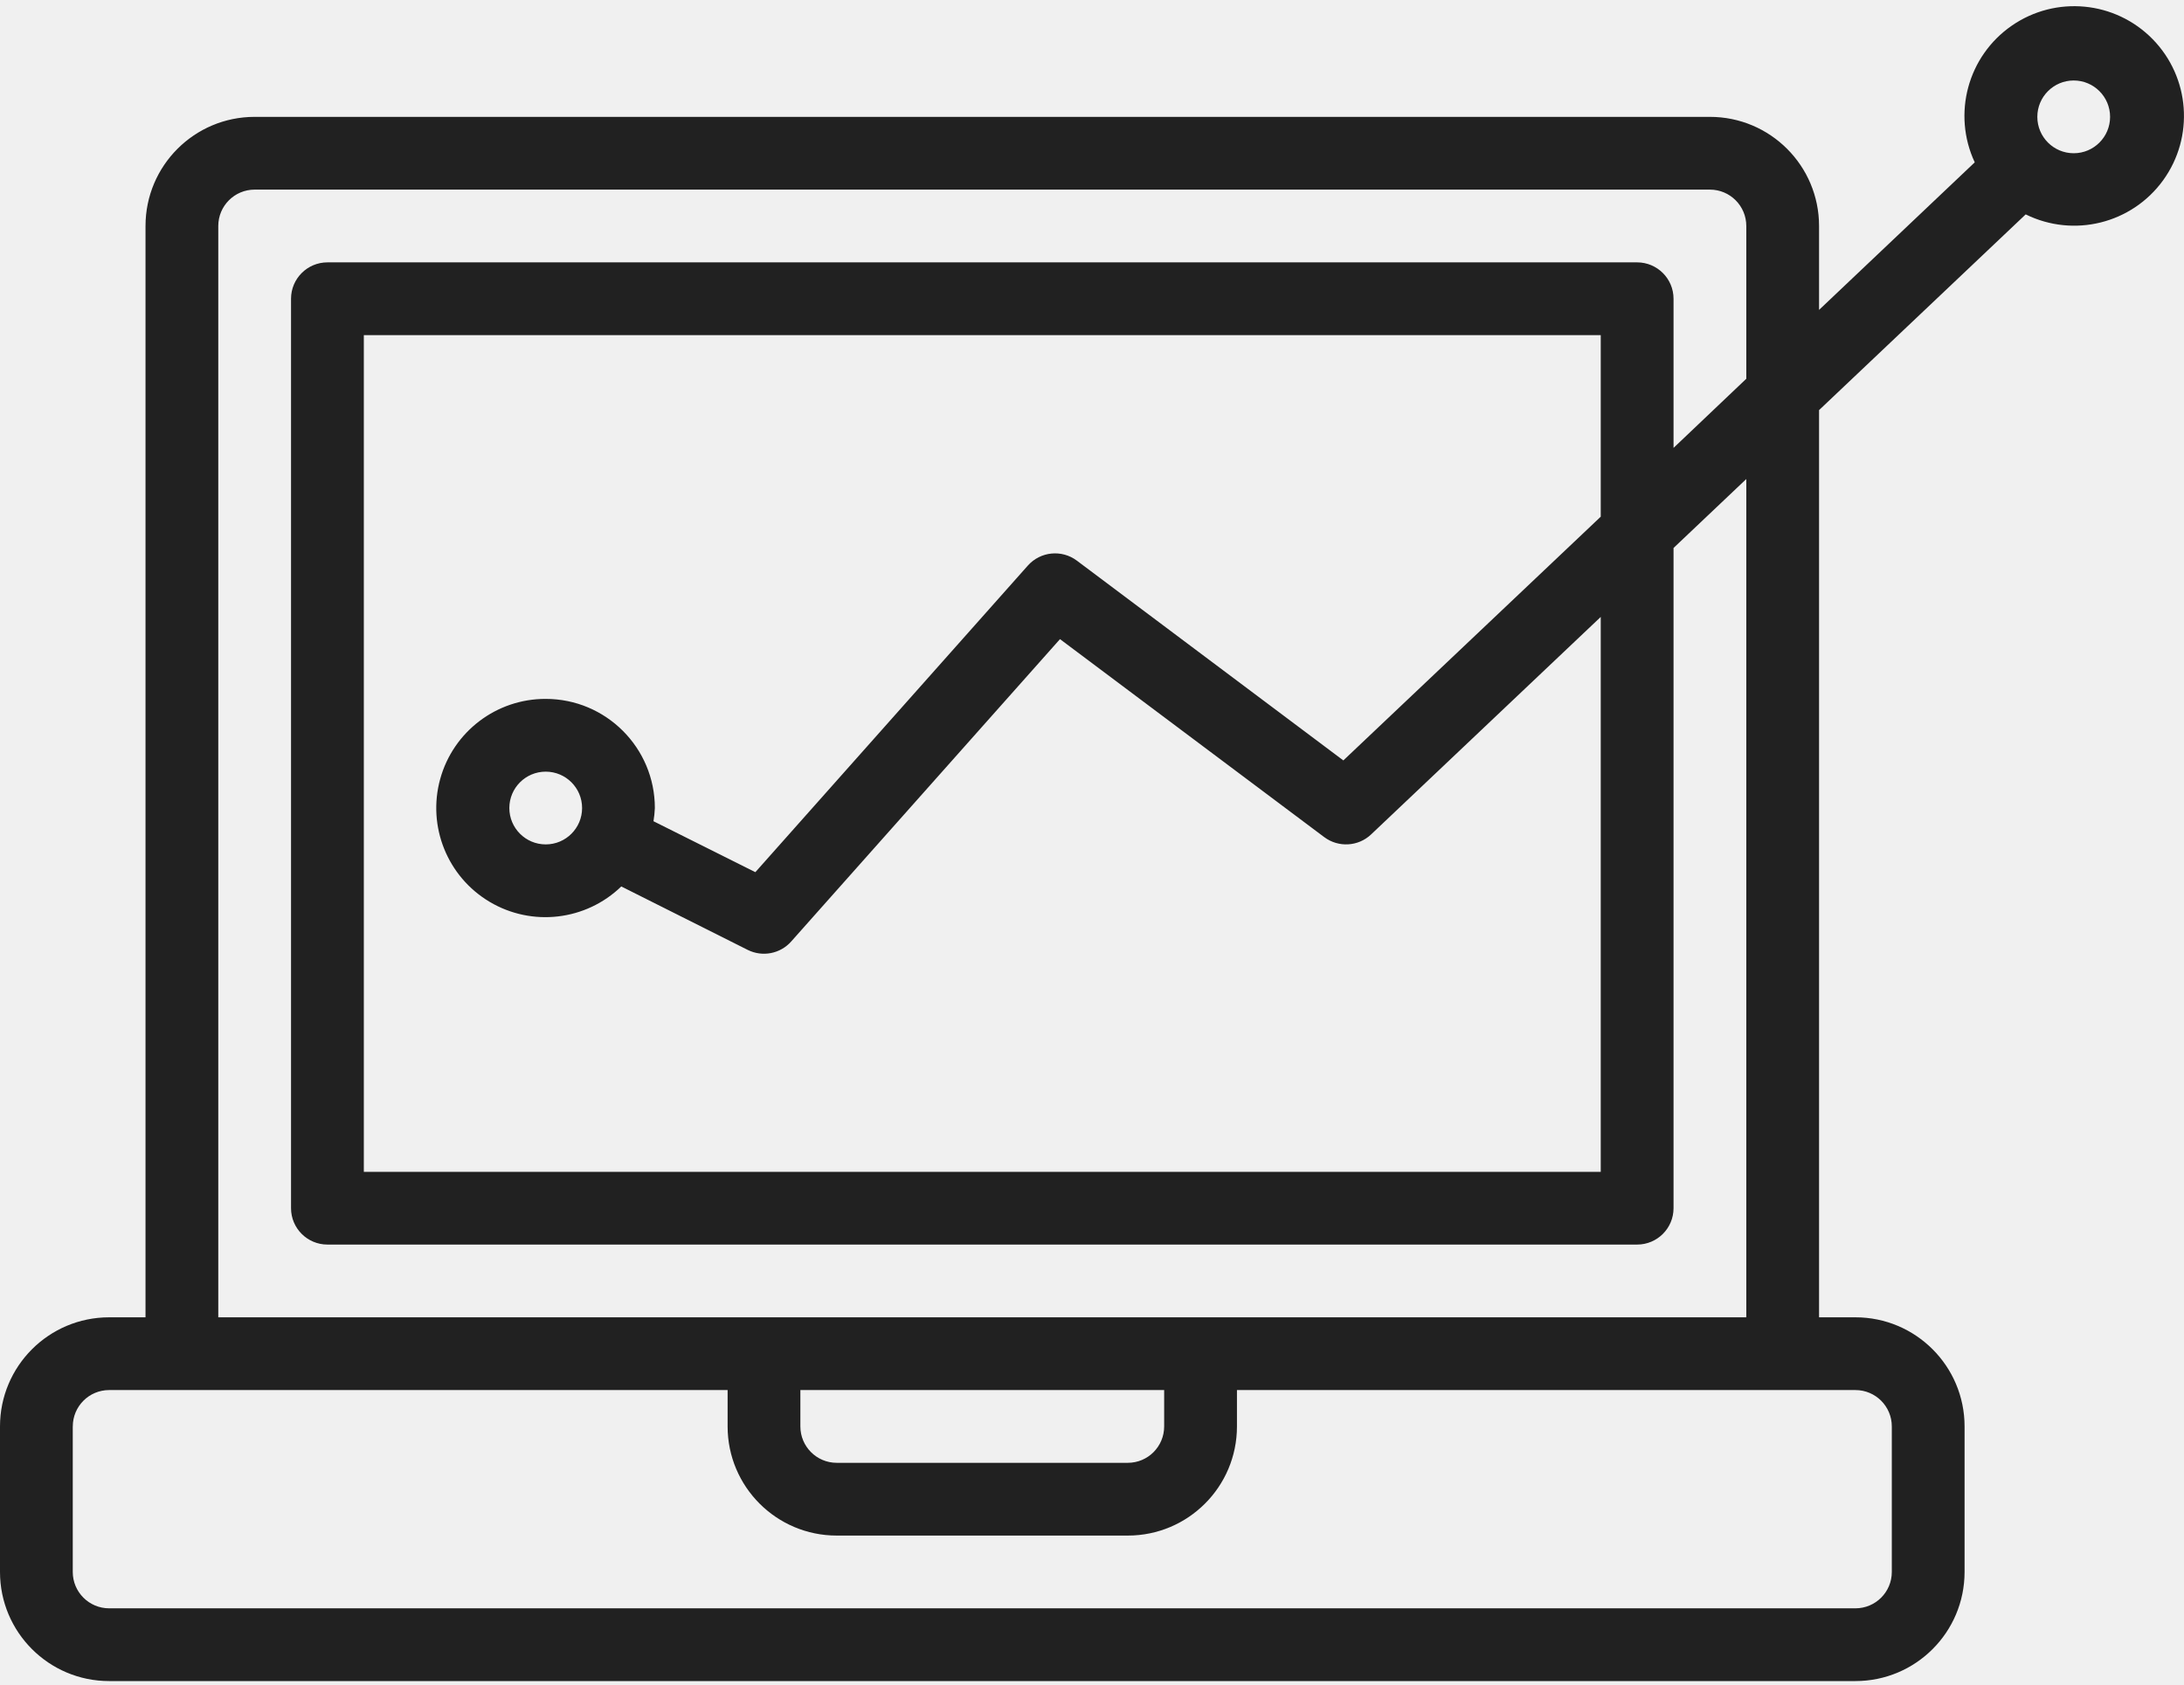
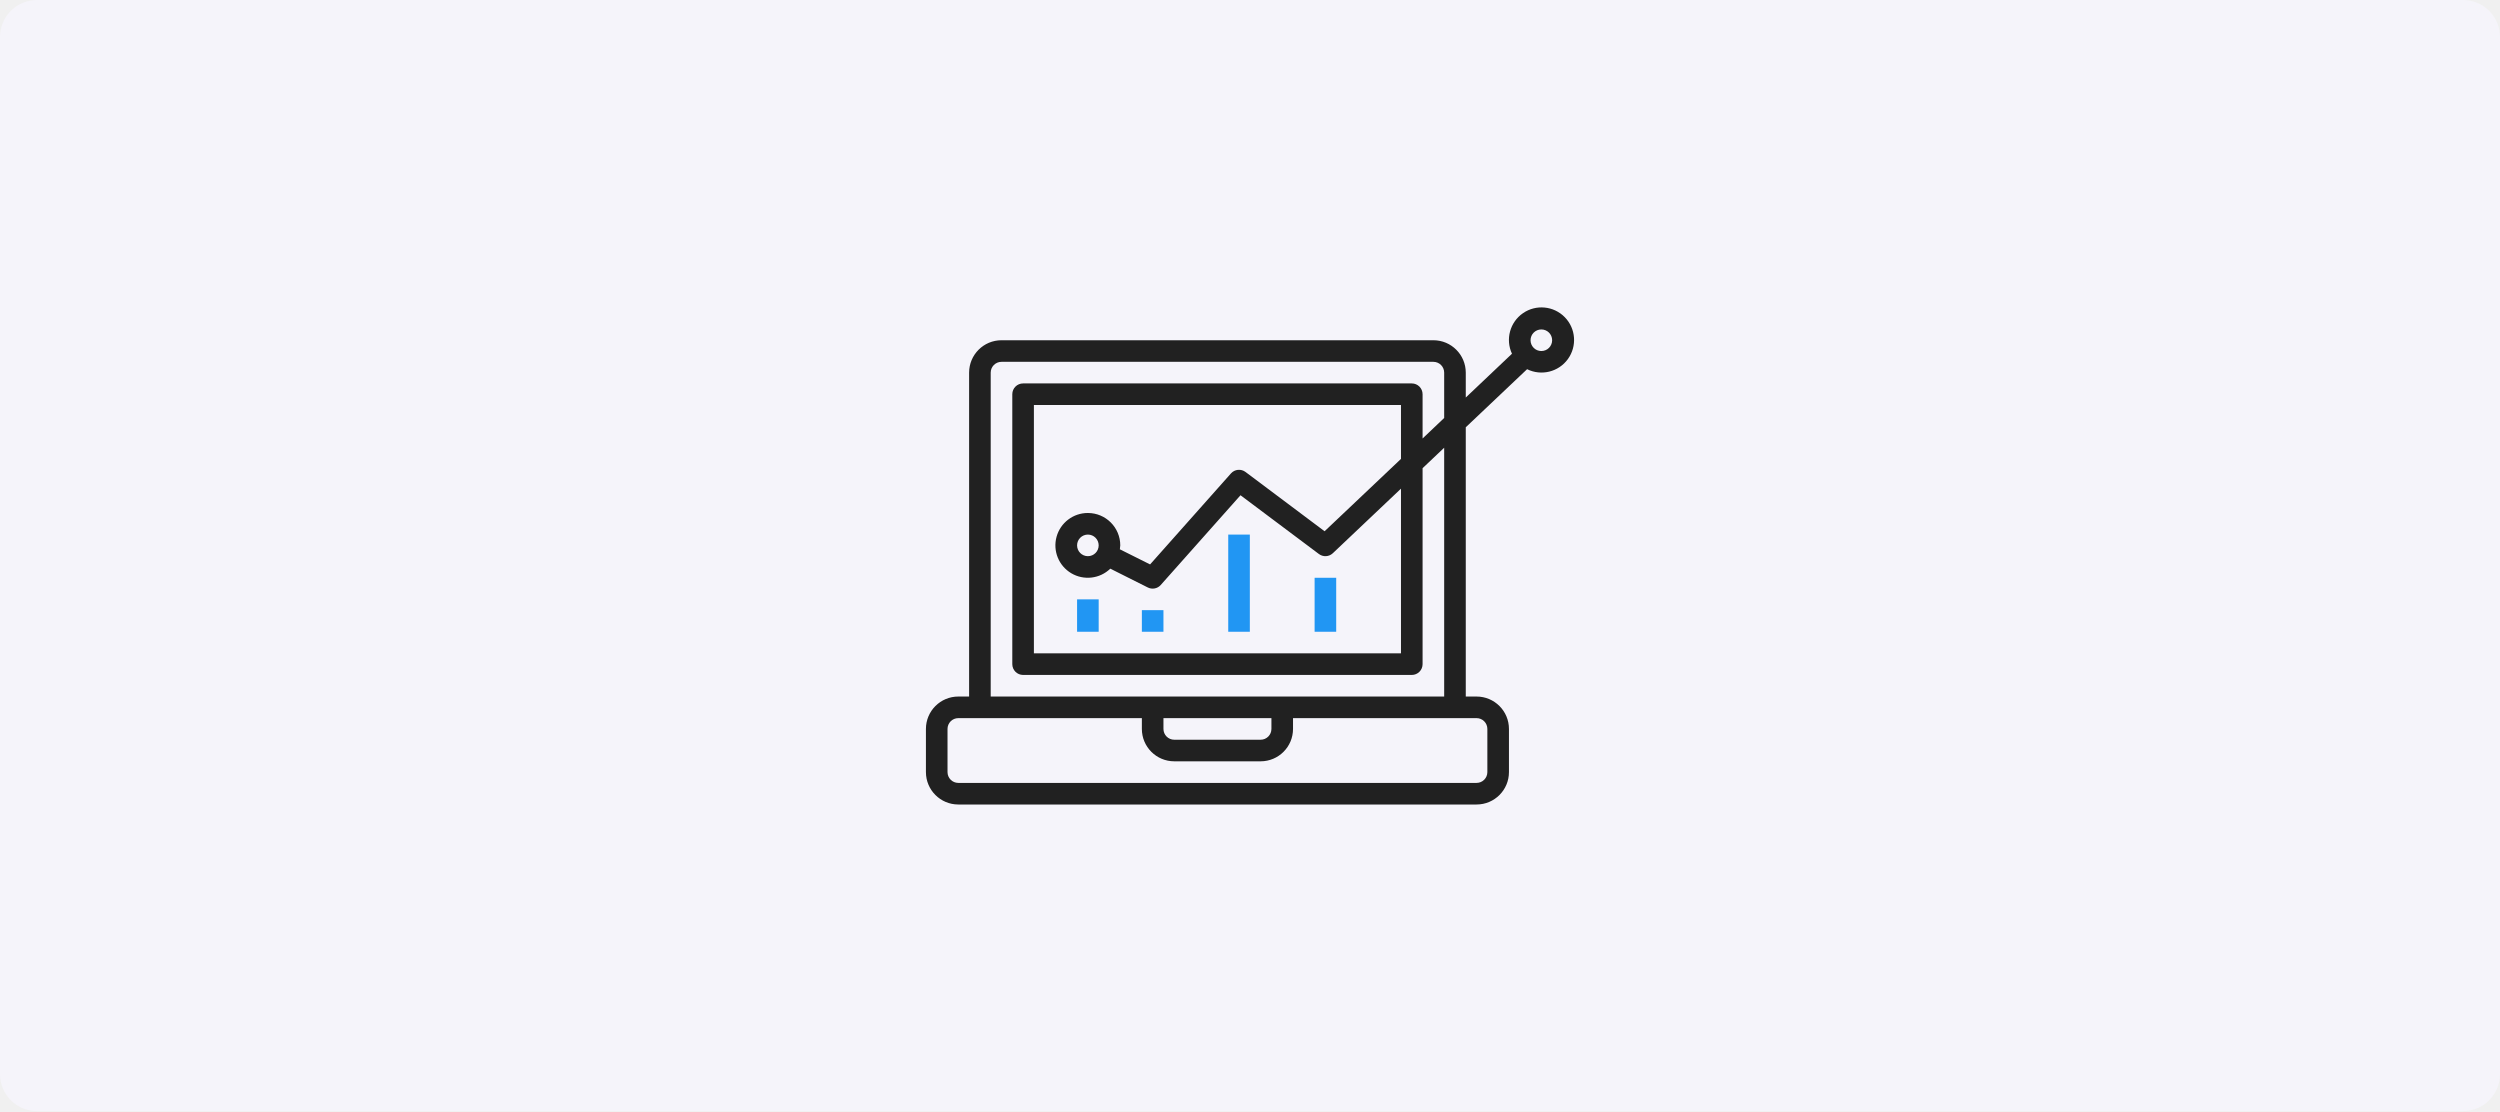
- <svg xmlns="http://www.w3.org/2000/svg" width="70" height="54" fill="none">
-   <path d="M3.498 53.886h55.97a3.498 3.498 0 0 0 3.499-3.498v-4.664a3.498 3.498 0 0 0-3.498-3.498h-1.166v-29.08l6.623-6.274a3.518 3.518 0 1 0-1.633-1.668l-4.99 4.73v-2.69a3.498 3.498 0 0 0-3.498-3.498H8.162a3.498 3.498 0 0 0-3.498 3.498v34.982H3.498A3.498 3.498 0 0 0 0 45.724v4.664a3.498 3.498 0 0 0 3.498 3.498ZM66.465 2.58a1.166 1.166 0 1 1 0 2.332 1.166 1.166 0 0 1 0-2.332ZM6.996 7.244c0-.644.522-1.166 1.166-1.166h46.643c.644 0 1.166.522 1.166 1.166v4.897l-2.332 2.216v-4.78c0-.645-.523-1.167-1.167-1.167H10.495c-.644 0-1.167.522-1.167 1.166v29.152c0 .644.523 1.166 1.167 1.166h41.977c.645 0 1.167-.522 1.167-1.166V17.565l2.332-2.21v26.87H6.996V7.246Zm10.495 15.159a3.498 3.498 0 1 0 2.422 6.012l4.053 2.034c.471.235 1.042.125 1.392-.269l8.616-9.693 8.47 6.347c.455.34 1.089.304 1.501-.086l7.361-6.973v17.787H11.661v-26.82h39.645v5.82l-8.25 7.813-8.54-6.403a1.167 1.167 0 0 0-1.572.157l-8.734 9.828-3.265-1.633c.023-.14.038-.281.044-.423a3.498 3.498 0 0 0-3.498-3.498Zm1.166 3.498a1.166 1.166 0 1 1-2.332 0 1.166 1.166 0 0 1 2.332 0Zm6.996 18.657h11.66v1.166c0 .644-.521 1.166-1.165 1.166h-9.329a1.166 1.166 0 0 1-1.166-1.166v-1.166Zm-23.32 1.166c0-.644.521-1.166 1.165-1.166h19.823v1.166a3.498 3.498 0 0 0 3.498 3.498h9.329a3.498 3.498 0 0 0 3.498-3.498v-1.166h19.823c.644 0 1.166.522 1.166 1.166v4.664c0 .644-.522 1.166-1.166 1.166H3.499a1.166 1.166 0 0 1-1.167-1.166v-4.664Z" fill="#212121" />
+ <svg xmlns="http://www.w3.org/2000/svg" width="270" height="120" fill="none">
+   <rect width="270" height="120" rx="4" fill="#F5F4FA" />
+   <g clip-path="url(#a)">
+     <path d="M132.65 57.735h2.332V68.23h-2.332V57.735ZM141.978 62.4h2.332v5.83h-2.332V62.4ZM123.321 65.897h2.332v2.333h-2.332v-2.333ZM116.325 64.731h2.332v3.499h-2.332V64.73Z" fill="#2196F3" />
+     <path d="M103.498 86.886h55.971a3.498 3.498 0 0 0 3.498-3.498v-4.664a3.498 3.498 0 0 0-3.498-3.498h-1.166v-29.08l6.623-6.273a3.518 3.518 0 1 0-1.633-1.67l-4.99 4.731v-2.69a3.499 3.499 0 0 0-3.498-3.498h-46.643a3.499 3.499 0 0 0-3.498 3.498v34.982h-1.166A3.498 3.498 0 0 0 100 78.724v4.664a3.498 3.498 0 0 0 3.498 3.498Zm62.967-51.306a1.166 1.166 0 1 1 0 2.332 1.166 1.166 0 0 1 0-2.332Zm-59.469 4.664c0-.644.522-1.166 1.166-1.166h46.643c.644 0 1.166.522 1.166 1.166v4.897l-2.332 2.216v-4.78c0-.645-.523-1.167-1.166-1.167h-41.978c-.644 0-1.167.522-1.167 1.166v29.152c0 .644.523 1.166 1.167 1.166h41.978c.643 0 1.166-.522 1.166-1.166V50.565l2.332-2.21v26.87h-48.975v-34.98Zm10.495 15.159a3.498 3.498 0 1 0 2.422 6.012l4.053 2.034a1.166 1.166 0 0 0 1.392-.268l8.616-9.694 8.47 6.347c.455.34 1.089.304 1.501-.086l7.361-6.973v17.787h-39.645v-26.82h39.645v5.82l-8.25 7.813-8.541-6.403a1.167 1.167 0 0 0-1.571.157l-8.734 9.828-3.265-1.633a3.34 3.34 0 0 0 .044-.423 3.498 3.498 0 0 0-3.498-3.498Zm1.166 3.498a1.166 1.166 0 1 1-2.332 0 1.166 1.166 0 0 1 2.332 0Zm6.996 18.657h11.661v1.166c0 .644-.522 1.166-1.166 1.166h-9.329a1.166 1.166 0 0 1-1.166-1.166v-1.166Zm-23.321 1.166c0-.644.522-1.166 1.166-1.166h19.823v1.166a3.498 3.498 0 0 0 3.498 3.498h9.329a3.498 3.498 0 0 0 3.498-3.498v-1.166h19.823c.644 0 1.166.522 1.166 1.166v4.664c0 .644-.522 1.166-1.166 1.166h-55.971a1.166 1.166 0 0 1-1.166-1.166v-4.664Z" fill="#212121" />
+   </g>
+   <defs>
+     <clipPath id="a">
+       <path fill="#fff" transform="translate(100 25)" d="M0 0h70v70H0z" />
+     </clipPath>
+   </defs>
</svg>
